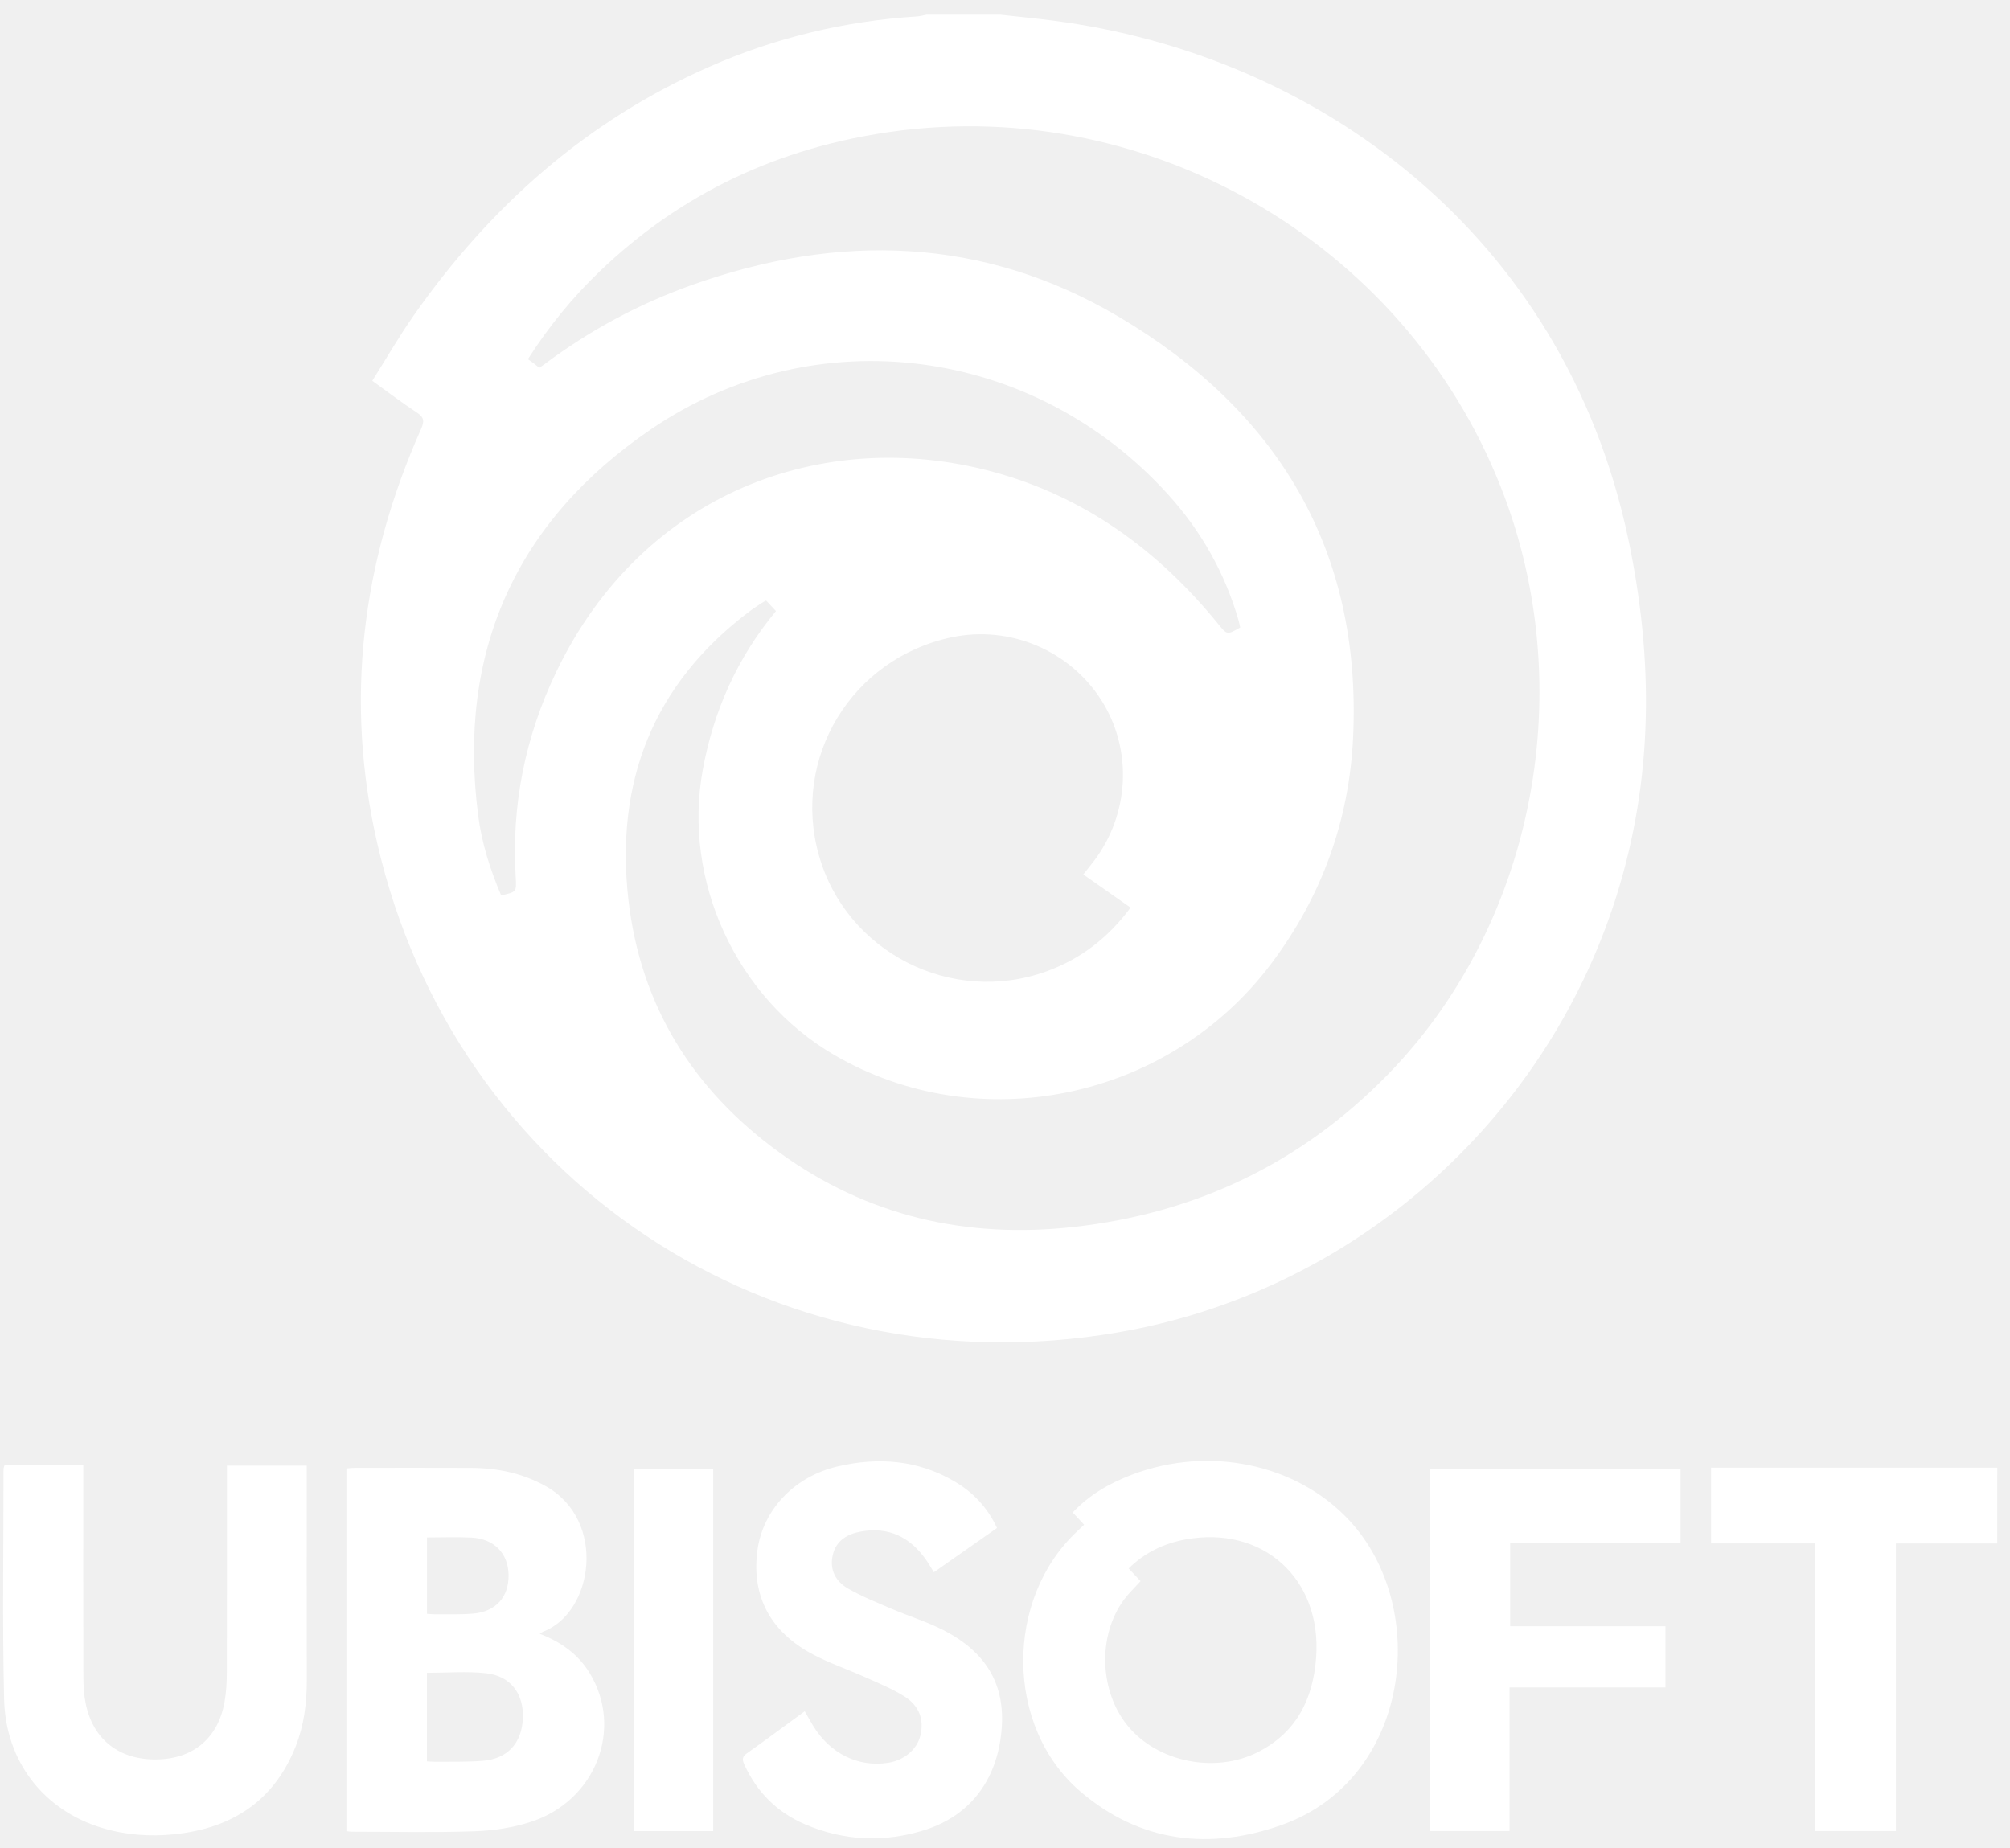
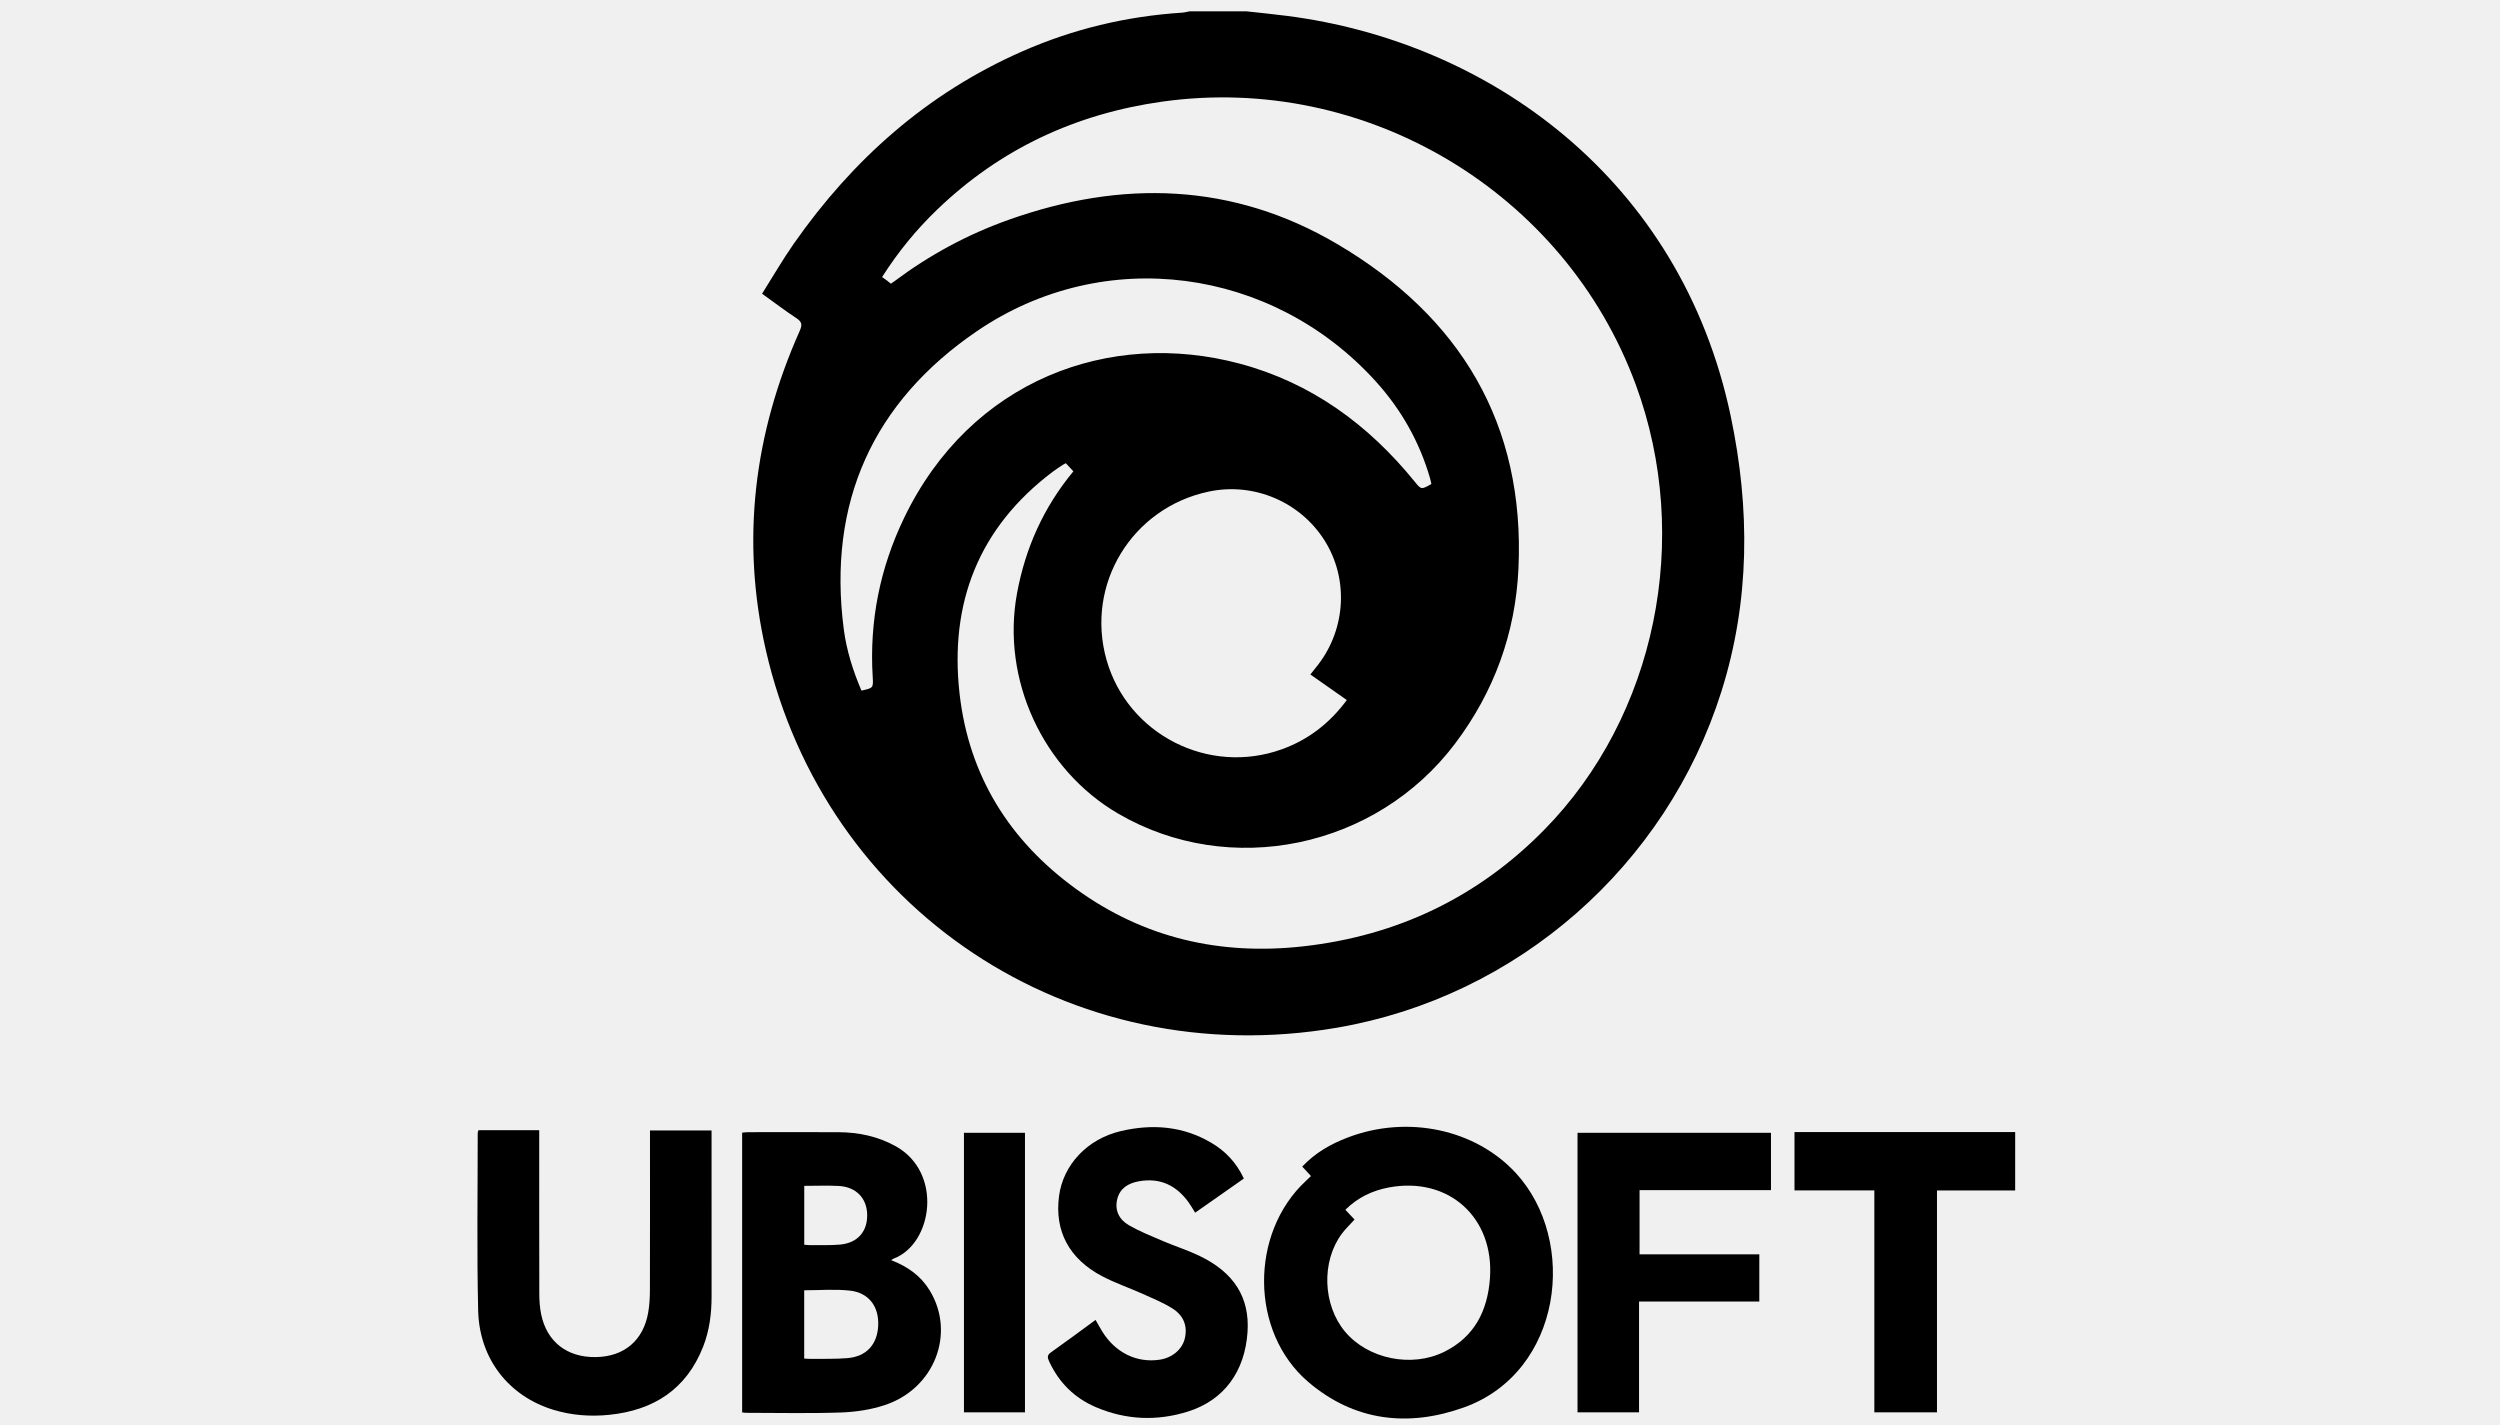
- <svg xmlns="http://www.w3.org/2000/svg" width="124" height="114" viewBox="0 0 124 114" fill="none">
+ <svg xmlns="http://www.w3.org/2000/svg" width="200" height="114" viewBox="0 0 124 114" fill="currentColor">
  <g clip-path="url(#clip0_359_196275)">
-     <path d="M61.714 0.906C62.789 1.025 63.866 1.13 64.94 1.268C81.097 3.335 96.458 14.298 100.456 33.284C102.013 40.68 102.006 48.048 99.711 55.325C95.319 69.245 83.415 79.734 68.971 82.214C47.538 85.894 28.015 72.703 23.274 52.038C21.256 43.244 22.31 34.703 25.974 26.478C26.192 25.989 26.165 25.749 25.71 25.451C24.807 24.859 23.947 24.2 22.967 23.497C23.826 22.136 24.611 20.771 25.509 19.487C30.222 12.752 36.17 7.464 43.743 4.127C47.827 2.324 52.109 1.3 56.566 1.013C56.767 1 56.964 0.943 57.163 0.906C58.68 0.906 60.197 0.906 61.714 0.906ZM47.264 37.056C47.155 37.116 47.08 37.149 47.013 37.195C46.741 37.378 46.464 37.554 46.203 37.751C40.289 42.223 37.949 48.244 38.765 55.491C39.505 62.058 42.754 67.25 48.076 71.111C53.514 75.056 59.633 76.452 66.277 75.705C73.782 74.86 80.227 71.783 85.52 66.404C94.484 57.294 97.389 43.068 92.864 30.78C87.187 15.357 71.257 5.844 54.983 8.13C48.053 9.104 42.019 11.914 36.966 16.775C35.308 18.37 33.855 20.14 32.566 22.164C32.694 22.255 32.813 22.334 32.928 22.42C33.04 22.505 33.147 22.595 33.272 22.695C33.386 22.615 33.488 22.549 33.585 22.477C36.377 20.387 39.414 18.75 42.695 17.583C51.746 14.363 60.645 14.605 68.995 19.533C78.782 25.308 84.015 33.877 83.476 45.491C83.237 50.647 81.531 55.343 78.408 59.486C72.085 67.878 60.368 70.303 51.437 65.079C45.419 61.559 42.098 54.347 43.358 47.484C44.024 43.853 45.486 40.582 47.871 37.707C47.677 37.5 47.471 37.278 47.264 37.056ZM66.83 53.958C67.07 53.656 67.275 53.405 67.472 53.148C69.685 50.241 69.881 46.277 67.964 43.236C66.01 40.139 62.299 38.568 58.712 39.324C52.551 40.62 48.819 46.75 50.52 52.779C52.204 58.752 58.696 62.067 64.569 59.935C66.68 59.17 68.382 57.85 69.746 56.004C68.76 55.312 67.826 54.656 66.83 53.958ZM76.511 38.719C76.476 38.572 76.448 38.415 76.404 38.262C75.559 35.339 74.093 32.754 72.057 30.507C63.803 21.393 50.351 19.551 40.171 26.481C31.833 32.157 28.191 40.214 29.501 50.331C29.722 52.032 30.241 53.673 30.917 55.248C31.862 55.041 31.87 55.04 31.816 54.141C31.544 49.69 32.395 45.455 34.322 41.447C39.649 30.372 50.794 26.317 61.178 29.092C66.894 30.62 71.454 33.953 75.159 38.511C75.702 39.181 75.699 39.183 76.511 38.719Z" fill="white" />
-     <path d="M123.213 95.237C121.149 95.237 119.083 95.237 116.959 95.237C116.959 101.165 116.959 107.055 116.959 112.987C115.272 112.987 113.644 112.987 111.947 112.987C111.947 107.085 111.947 101.199 111.947 95.234C109.783 95.234 107.688 95.234 105.56 95.234C105.56 93.652 105.56 92.148 105.56 90.563C111.468 90.563 117.342 90.563 123.215 90.563C123.213 92.122 123.213 93.68 123.213 95.237Z" fill="white" />
-     <path d="M66.879 94.082C66.645 93.831 66.425 93.593 66.178 93.327C67.21 92.228 68.46 91.517 69.829 90.997C74.602 89.178 80.028 90.332 83.265 93.842C88.271 99.272 86.986 109.768 79.118 112.592C74.654 114.195 70.337 113.7 66.65 110.545C61.994 106.561 61.97 98.656 66.466 94.477C66.6 94.352 66.732 94.224 66.879 94.082ZM70.364 97.564C69.997 97.969 69.638 98.308 69.347 98.698C67.696 100.92 67.818 104.394 69.603 106.532C71.428 108.718 74.936 109.447 77.566 108.132C79.962 106.934 81.006 104.859 81.195 102.275C81.554 97.405 77.893 94.101 73.112 94.996C71.79 95.243 70.614 95.806 69.628 96.782C69.898 97.068 70.119 97.304 70.364 97.564Z" fill="white" />
-     <path d="M21.371 112.993C21.371 105.501 21.371 98.073 21.371 90.611C21.558 90.597 21.717 90.574 21.875 90.574C24.272 90.572 26.669 90.565 29.065 90.576C30.686 90.583 32.228 90.903 33.664 91.703C37.452 93.817 36.611 99.501 33.507 100.682C33.452 100.702 33.404 100.744 33.294 100.812C34.625 101.327 35.668 102.075 36.376 103.235C38.468 106.664 36.763 111.1 32.771 112.411C31.661 112.777 30.453 112.958 29.282 112.999C26.765 113.086 24.242 113.027 21.723 113.026C21.625 113.027 21.525 113.009 21.371 112.993ZM26.336 103.222C26.336 105.012 26.336 106.836 26.336 108.686C26.56 108.696 26.741 108.714 26.923 108.712C27.883 108.698 28.847 108.73 29.803 108.649C31.323 108.521 32.193 107.551 32.257 106.025C32.319 104.52 31.504 103.416 29.991 103.249C28.803 103.117 27.589 103.222 26.336 103.222ZM26.34 94.868C26.34 96.435 26.34 97.993 26.34 99.58C26.504 99.591 26.645 99.61 26.785 99.609C27.583 99.602 28.386 99.635 29.178 99.569C30.588 99.45 31.393 98.545 31.375 97.187C31.357 95.856 30.488 94.949 29.091 94.876C28.191 94.831 27.29 94.868 26.34 94.868Z" fill="white" />
-     <path d="M0.275 90.417C1.893 90.417 3.469 90.417 5.138 90.417C5.138 90.669 5.138 90.907 5.138 91.143C5.138 95.263 5.133 99.381 5.144 103.501C5.146 104.051 5.182 104.612 5.293 105.148C5.749 107.35 7.369 108.602 9.665 108.567C11.923 108.534 13.459 107.249 13.853 105.018C13.959 104.417 13.992 103.796 13.993 103.185C14.005 99.168 13.999 95.151 13.999 91.135C13.999 90.914 13.999 90.695 13.999 90.438C15.654 90.438 17.244 90.438 18.924 90.438C18.924 90.637 18.924 90.833 18.924 91.03C18.924 95.252 18.918 99.474 18.927 103.695C18.929 105.082 18.758 106.44 18.252 107.731C16.915 111.144 14.29 112.824 10.739 113.186C9.241 113.338 7.751 113.231 6.297 112.792C2.722 111.711 0.345 108.73 0.253 104.844C0.142 100.113 0.219 95.376 0.217 90.642C0.219 90.583 0.246 90.526 0.275 90.417Z" fill="white" />
-     <path d="M61.508 94.284C60.182 95.214 58.912 96.105 57.611 97.016C57.428 96.723 57.28 96.458 57.105 96.212C56.125 94.837 54.815 94.199 53.121 94.501C52.289 94.65 51.596 95.04 51.379 95.931C51.156 96.847 51.551 97.582 52.316 98.021C53.18 98.516 54.115 98.891 55.035 99.284C55.994 99.693 56.995 100.009 57.934 100.457C60.73 101.792 61.983 103.805 61.803 106.557C61.594 109.719 59.925 112.009 57.056 112.917C54.567 113.705 52.08 113.602 49.67 112.573C47.966 111.845 46.718 110.614 45.936 108.921C45.804 108.636 45.74 108.427 46.066 108.197C47.253 107.358 48.418 106.489 49.645 105.593C49.828 105.909 49.988 106.206 50.164 106.493C51.208 108.203 52.93 109.054 54.775 108.776C55.772 108.625 56.561 107.965 56.777 107.105C57.02 106.128 56.724 105.257 55.781 104.668C55.023 104.195 54.181 103.853 53.362 103.486C52.3 103.01 51.186 102.634 50.159 102.091C47.513 100.694 46.354 98.469 46.724 95.679C47.053 93.192 48.973 91.12 51.663 90.488C54.179 89.897 56.633 90.081 58.908 91.425C60.043 92.094 60.919 93.02 61.508 94.284Z" fill="white" />
-     <path d="M102.744 104.123C99.525 104.123 96.357 104.123 93.124 104.123C93.124 107.097 93.124 110.019 93.124 112.985C91.453 112.985 89.846 112.985 88.202 112.985C88.202 105.535 88.202 98.104 88.202 90.624C93.343 90.624 98.49 90.624 103.678 90.624C103.678 92.145 103.678 93.651 103.678 95.21C100.169 95.21 96.692 95.21 93.164 95.21C93.164 96.93 93.164 98.597 93.164 100.346C96.341 100.346 99.525 100.346 102.746 100.346C102.744 101.626 102.744 102.824 102.744 104.123Z" fill="white" />
-     <path d="M43.998 90.622C43.998 98.084 43.998 105.515 43.998 112.988C42.365 112.988 40.757 112.988 39.116 112.988C39.116 105.533 39.116 98.102 39.116 90.622C40.713 90.622 42.318 90.622 43.998 90.622Z" fill="white" />
+     <path d="M61.714 0.906C62.789 1.025 63.866 1.13 64.94 1.268C81.097 3.335 96.458 14.298 100.456 33.284C102.013 40.68 102.006 48.048 99.711 55.325C95.319 69.245 83.415 79.734 68.971 82.214C47.538 85.894 28.015 72.703 23.274 52.038C21.256 43.244 22.31 34.703 25.974 26.478C26.192 25.989 26.165 25.749 25.71 25.451C24.807 24.859 23.947 24.2 22.967 23.497C23.826 22.136 24.611 20.771 25.509 19.487C30.222 12.752 36.17 7.464 43.743 4.127C47.827 2.324 52.109 1.3 56.566 1.013C56.767 1 56.964 0.943 57.163 0.906C58.68 0.906 60.197 0.906 61.714 0.906ZM47.264 37.056C47.155 37.116 47.08 37.149 47.013 37.195C46.741 37.378 46.464 37.554 46.203 37.751C40.289 42.223 37.949 48.244 38.765 55.491C39.505 62.058 42.754 67.25 48.076 71.111C53.514 75.056 59.633 76.452 66.277 75.705C73.782 74.86 80.227 71.783 85.52 66.404C94.484 57.294 97.389 43.068 92.864 30.78C87.187 15.357 71.257 5.844 54.983 8.13C48.053 9.104 42.019 11.914 36.966 16.775C35.308 18.37 33.855 20.14 32.566 22.164C32.694 22.255 32.813 22.334 32.928 22.42C33.04 22.505 33.147 22.595 33.272 22.695C33.386 22.615 33.488 22.549 33.585 22.477C36.377 20.387 39.414 18.75 42.695 17.583C51.746 14.363 60.645 14.605 68.995 19.533C78.782 25.308 84.015 33.877 83.476 45.491C83.237 50.647 81.531 55.343 78.408 59.486C72.085 67.878 60.368 70.303 51.437 65.079C45.419 61.559 42.098 54.347 43.358 47.484C44.024 43.853 45.486 40.582 47.871 37.707C47.677 37.5 47.471 37.278 47.264 37.056ZM66.83 53.958C67.07 53.656 67.275 53.405 67.472 53.148C69.685 50.241 69.881 46.277 67.964 43.236C66.01 40.139 62.299 38.568 58.712 39.324C52.551 40.62 48.819 46.75 50.52 52.779C52.204 58.752 58.696 62.067 64.569 59.935C66.68 59.17 68.382 57.85 69.746 56.004C68.76 55.312 67.826 54.656 66.83 53.958ZM76.511 38.719C76.476 38.572 76.448 38.415 76.404 38.262C75.559 35.339 74.093 32.754 72.057 30.507C63.803 21.393 50.351 19.551 40.171 26.481C31.833 32.157 28.191 40.214 29.501 50.331C29.722 52.032 30.241 53.673 30.917 55.248C31.862 55.041 31.87 55.04 31.816 54.141C31.544 49.69 32.395 45.455 34.322 41.447C39.649 30.372 50.794 26.317 61.178 29.092C66.894 30.62 71.454 33.953 75.159 38.511C75.702 39.181 75.699 39.183 76.511 38.719Z" fill="currentColor" />
+     <path d="M123.213 95.237C121.149 95.237 119.083 95.237 116.959 95.237C116.959 101.165 116.959 107.055 116.959 112.987C115.272 112.987 113.644 112.987 111.947 112.987C111.947 107.085 111.947 101.199 111.947 95.234C109.783 95.234 107.688 95.234 105.56 95.234C105.56 93.652 105.56 92.148 105.56 90.563C111.468 90.563 117.342 90.563 123.215 90.563C123.213 92.122 123.213 93.68 123.213 95.237Z" fill="currentColor" />
+     <path d="M66.879 94.082C66.645 93.831 66.425 93.593 66.178 93.327C67.21 92.228 68.46 91.517 69.829 90.997C74.602 89.178 80.028 90.332 83.265 93.842C88.271 99.272 86.986 109.768 79.118 112.592C74.654 114.195 70.337 113.7 66.65 110.545C61.994 106.561 61.97 98.656 66.466 94.477C66.6 94.352 66.732 94.224 66.879 94.082ZM70.364 97.564C69.997 97.969 69.638 98.308 69.347 98.698C67.696 100.92 67.818 104.394 69.603 106.532C71.428 108.718 74.936 109.447 77.566 108.132C79.962 106.934 81.006 104.859 81.195 102.275C81.554 97.405 77.893 94.101 73.112 94.996C71.79 95.243 70.614 95.806 69.628 96.782C69.898 97.068 70.119 97.304 70.364 97.564Z" fill="currentColor" />
+     <path d="M21.371 112.993C21.371 105.501 21.371 98.073 21.371 90.611C21.558 90.597 21.717 90.574 21.875 90.574C24.272 90.572 26.669 90.565 29.065 90.576C30.686 90.583 32.228 90.903 33.664 91.703C37.452 93.817 36.611 99.501 33.507 100.682C33.452 100.702 33.404 100.744 33.294 100.812C34.625 101.327 35.668 102.075 36.376 103.235C38.468 106.664 36.763 111.1 32.771 112.411C31.661 112.777 30.453 112.958 29.282 112.999C26.765 113.086 24.242 113.027 21.723 113.026C21.625 113.027 21.525 113.009 21.371 112.993ZM26.336 103.222C26.336 105.012 26.336 106.836 26.336 108.686C26.56 108.696 26.741 108.714 26.923 108.712C27.883 108.698 28.847 108.73 29.803 108.649C31.323 108.521 32.193 107.551 32.257 106.025C32.319 104.52 31.504 103.416 29.991 103.249C28.803 103.117 27.589 103.222 26.336 103.222ZM26.34 94.868C26.34 96.435 26.34 97.993 26.34 99.58C26.504 99.591 26.645 99.61 26.785 99.609C27.583 99.602 28.386 99.635 29.178 99.569C30.588 99.45 31.393 98.545 31.375 97.187C31.357 95.856 30.488 94.949 29.091 94.876C28.191 94.831 27.29 94.868 26.34 94.868Z" fill="currentColor" />
+     <path d="M0.275 90.417C1.893 90.417 3.469 90.417 5.138 90.417C5.138 90.669 5.138 90.907 5.138 91.143C5.138 95.263 5.133 99.381 5.144 103.501C5.146 104.051 5.182 104.612 5.293 105.148C5.749 107.35 7.369 108.602 9.665 108.567C11.923 108.534 13.459 107.249 13.853 105.018C13.959 104.417 13.992 103.796 13.993 103.185C14.005 99.168 13.999 95.151 13.999 91.135C13.999 90.914 13.999 90.695 13.999 90.438C15.654 90.438 17.244 90.438 18.924 90.438C18.924 90.637 18.924 90.833 18.924 91.03C18.924 95.252 18.918 99.474 18.927 103.695C18.929 105.082 18.758 106.44 18.252 107.731C16.915 111.144 14.29 112.824 10.739 113.186C9.241 113.338 7.751 113.231 6.297 112.792C2.722 111.711 0.345 108.73 0.253 104.844C0.142 100.113 0.219 95.376 0.217 90.642C0.219 90.583 0.246 90.526 0.275 90.417Z" fill="currentColor" />
+     <path d="M61.508 94.284C60.182 95.214 58.912 96.105 57.611 97.016C57.428 96.723 57.28 96.458 57.105 96.212C56.125 94.837 54.815 94.199 53.121 94.501C52.289 94.65 51.596 95.04 51.379 95.931C51.156 96.847 51.551 97.582 52.316 98.021C53.18 98.516 54.115 98.891 55.035 99.284C55.994 99.693 56.995 100.009 57.934 100.457C60.73 101.792 61.983 103.805 61.803 106.557C61.594 109.719 59.925 112.009 57.056 112.917C54.567 113.705 52.08 113.602 49.67 112.573C47.966 111.845 46.718 110.614 45.936 108.921C45.804 108.636 45.74 108.427 46.066 108.197C47.253 107.358 48.418 106.489 49.645 105.593C49.828 105.909 49.988 106.206 50.164 106.493C51.208 108.203 52.93 109.054 54.775 108.776C55.772 108.625 56.561 107.965 56.777 107.105C57.02 106.128 56.724 105.257 55.781 104.668C55.023 104.195 54.181 103.853 53.362 103.486C52.3 103.01 51.186 102.634 50.159 102.091C47.513 100.694 46.354 98.469 46.724 95.679C47.053 93.192 48.973 91.12 51.663 90.488C54.179 89.897 56.633 90.081 58.908 91.425C60.043 92.094 60.919 93.02 61.508 94.284Z" fill="currentColor" />
+     <path d="M102.744 104.123C99.525 104.123 96.357 104.123 93.124 104.123C93.124 107.097 93.124 110.019 93.124 112.985C91.453 112.985 89.846 112.985 88.202 112.985C88.202 105.535 88.202 98.104 88.202 90.624C93.343 90.624 98.49 90.624 103.678 90.624C103.678 92.145 103.678 93.651 103.678 95.21C100.169 95.21 96.692 95.21 93.164 95.21C93.164 96.93 93.164 98.597 93.164 100.346C96.341 100.346 99.525 100.346 102.746 100.346C102.744 101.626 102.744 102.824 102.744 104.123Z" fill="currentColor" />
+     <path d="M43.998 90.622C43.998 98.084 43.998 105.515 43.998 112.988C42.365 112.988 40.757 112.988 39.116 112.988C39.116 105.533 39.116 98.102 39.116 90.622C40.713 90.622 42.318 90.622 43.998 90.622Z" fill="currentColor" />
  </g>
  <defs>
    <clipPath id="clip0_359_196275">
-       <rect width="123.019" height="112.576" fill="white" transform="translate(0.194946 0.90564)" />
+       <rect width="123.019" height="112.576" fill="currentColor" transform="translate(0.194946 0.90564)" />
    </clipPath>
  </defs>
</svg>
